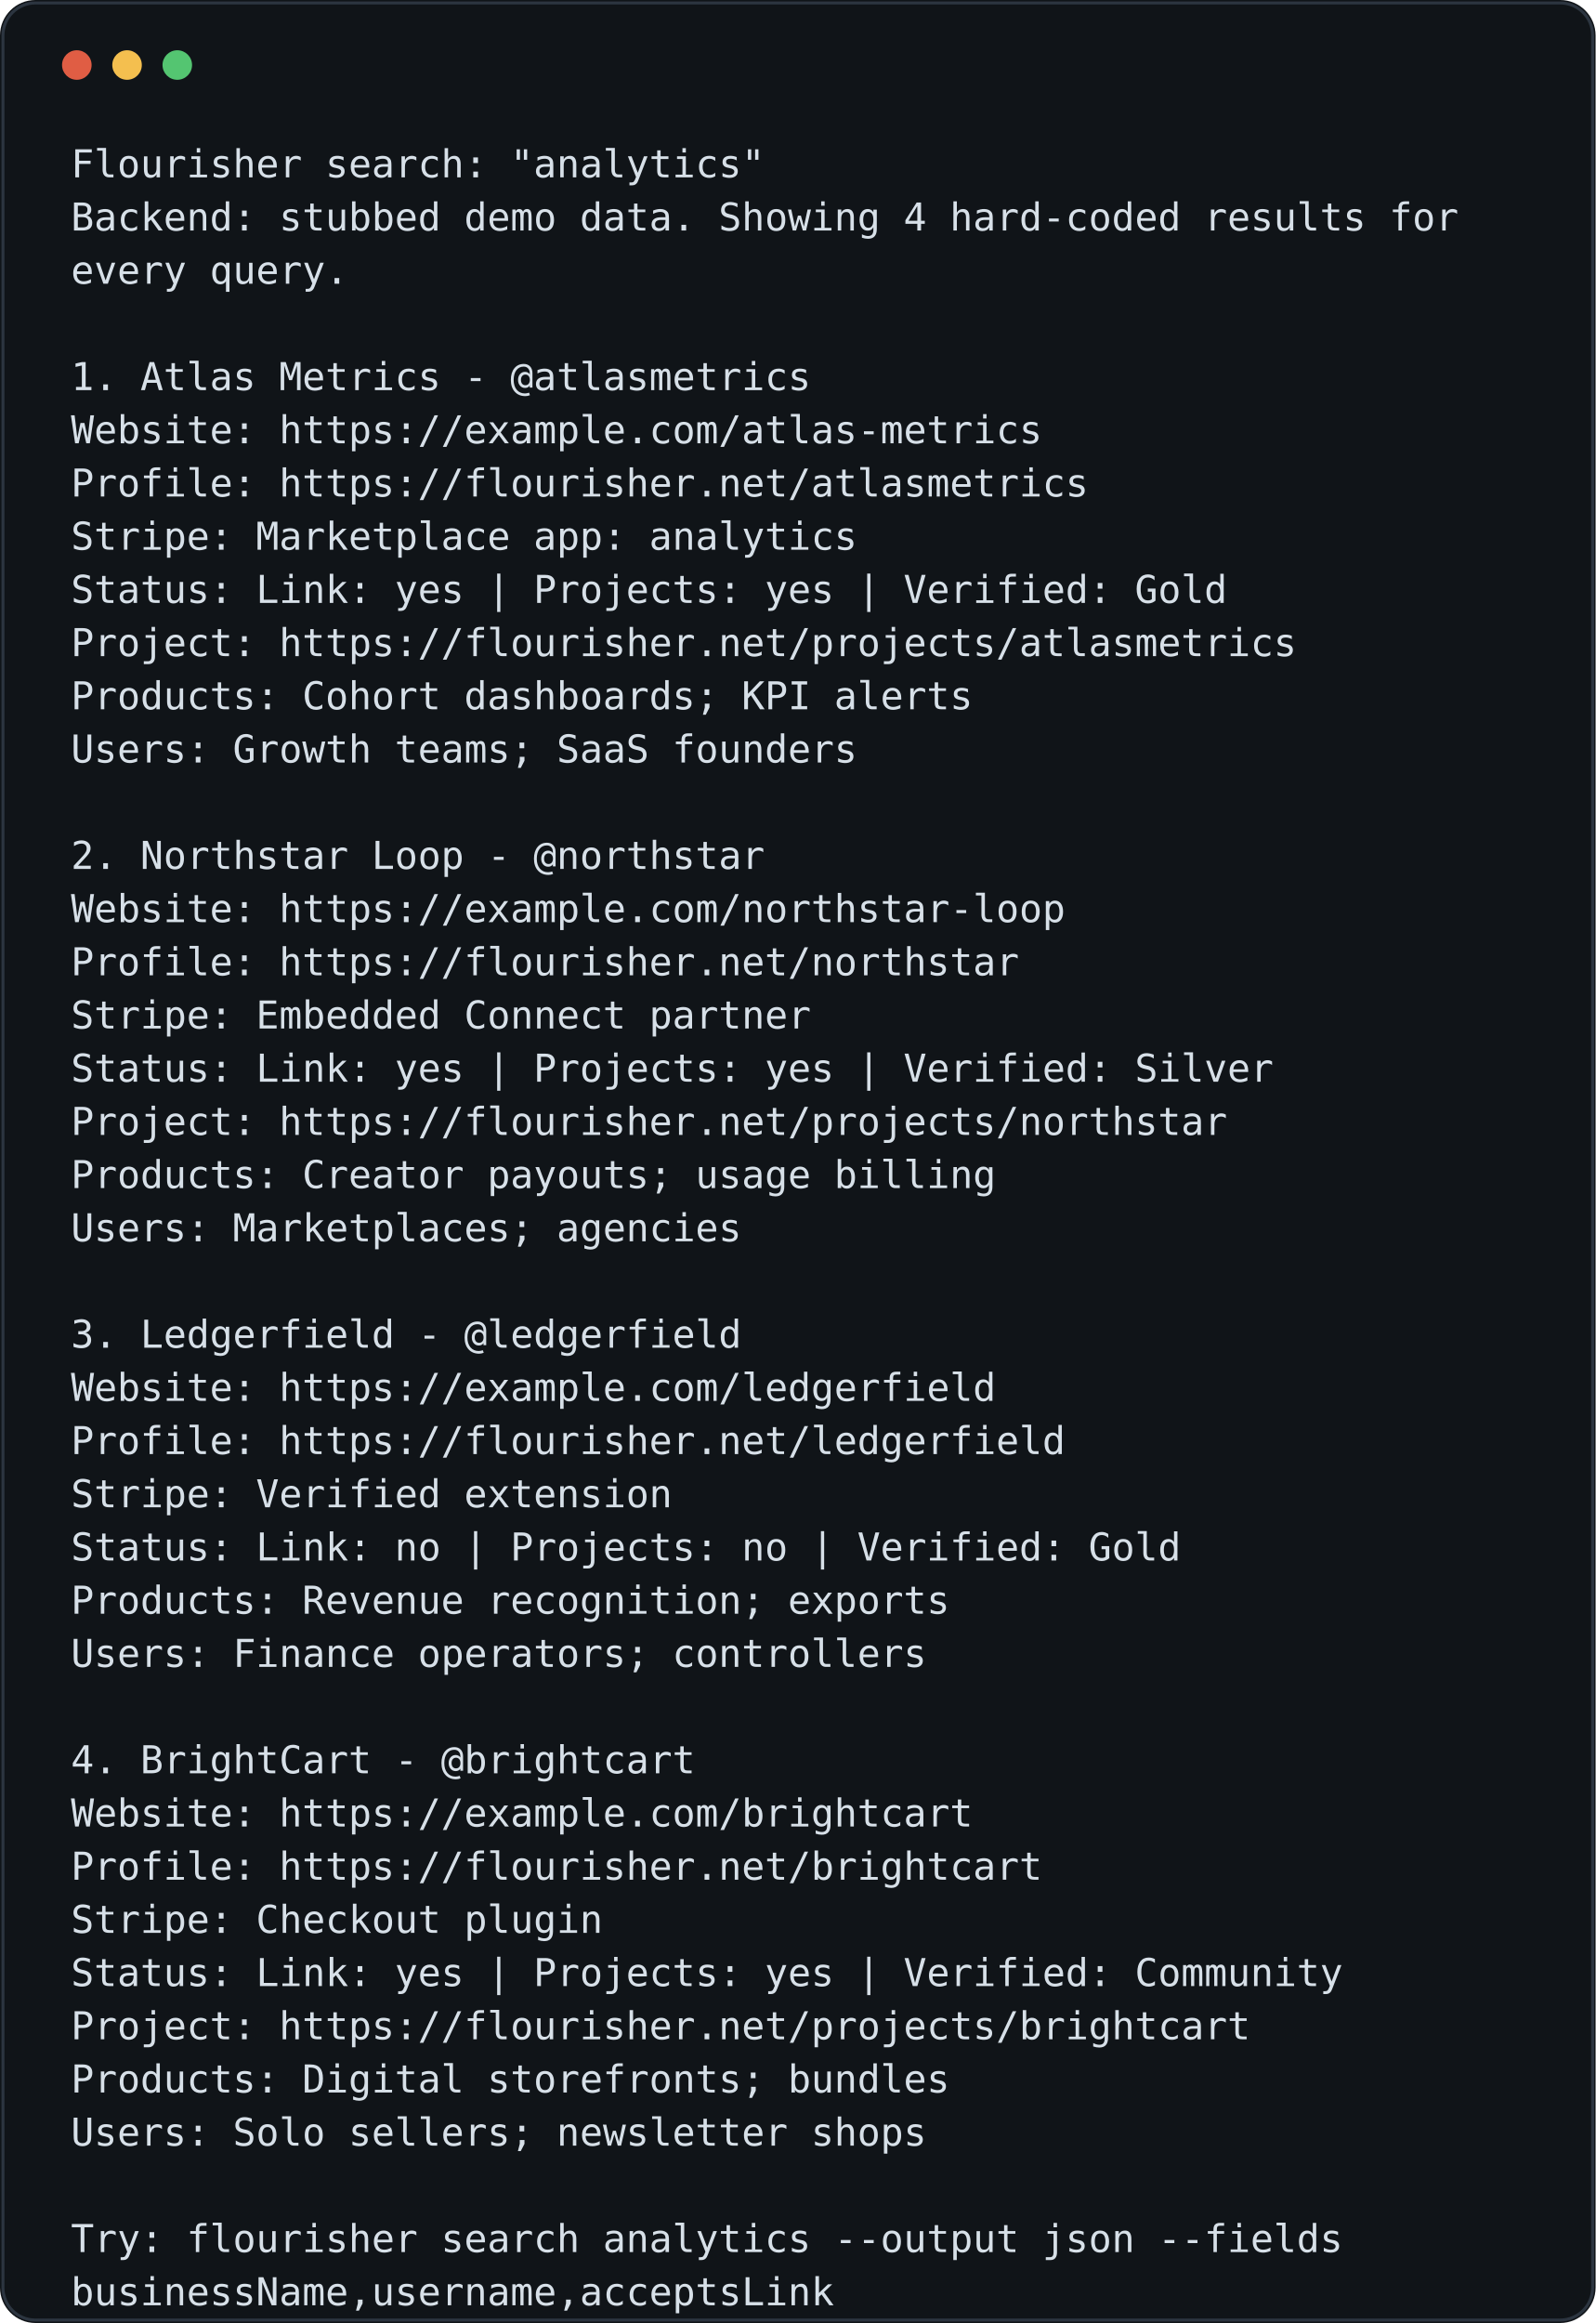
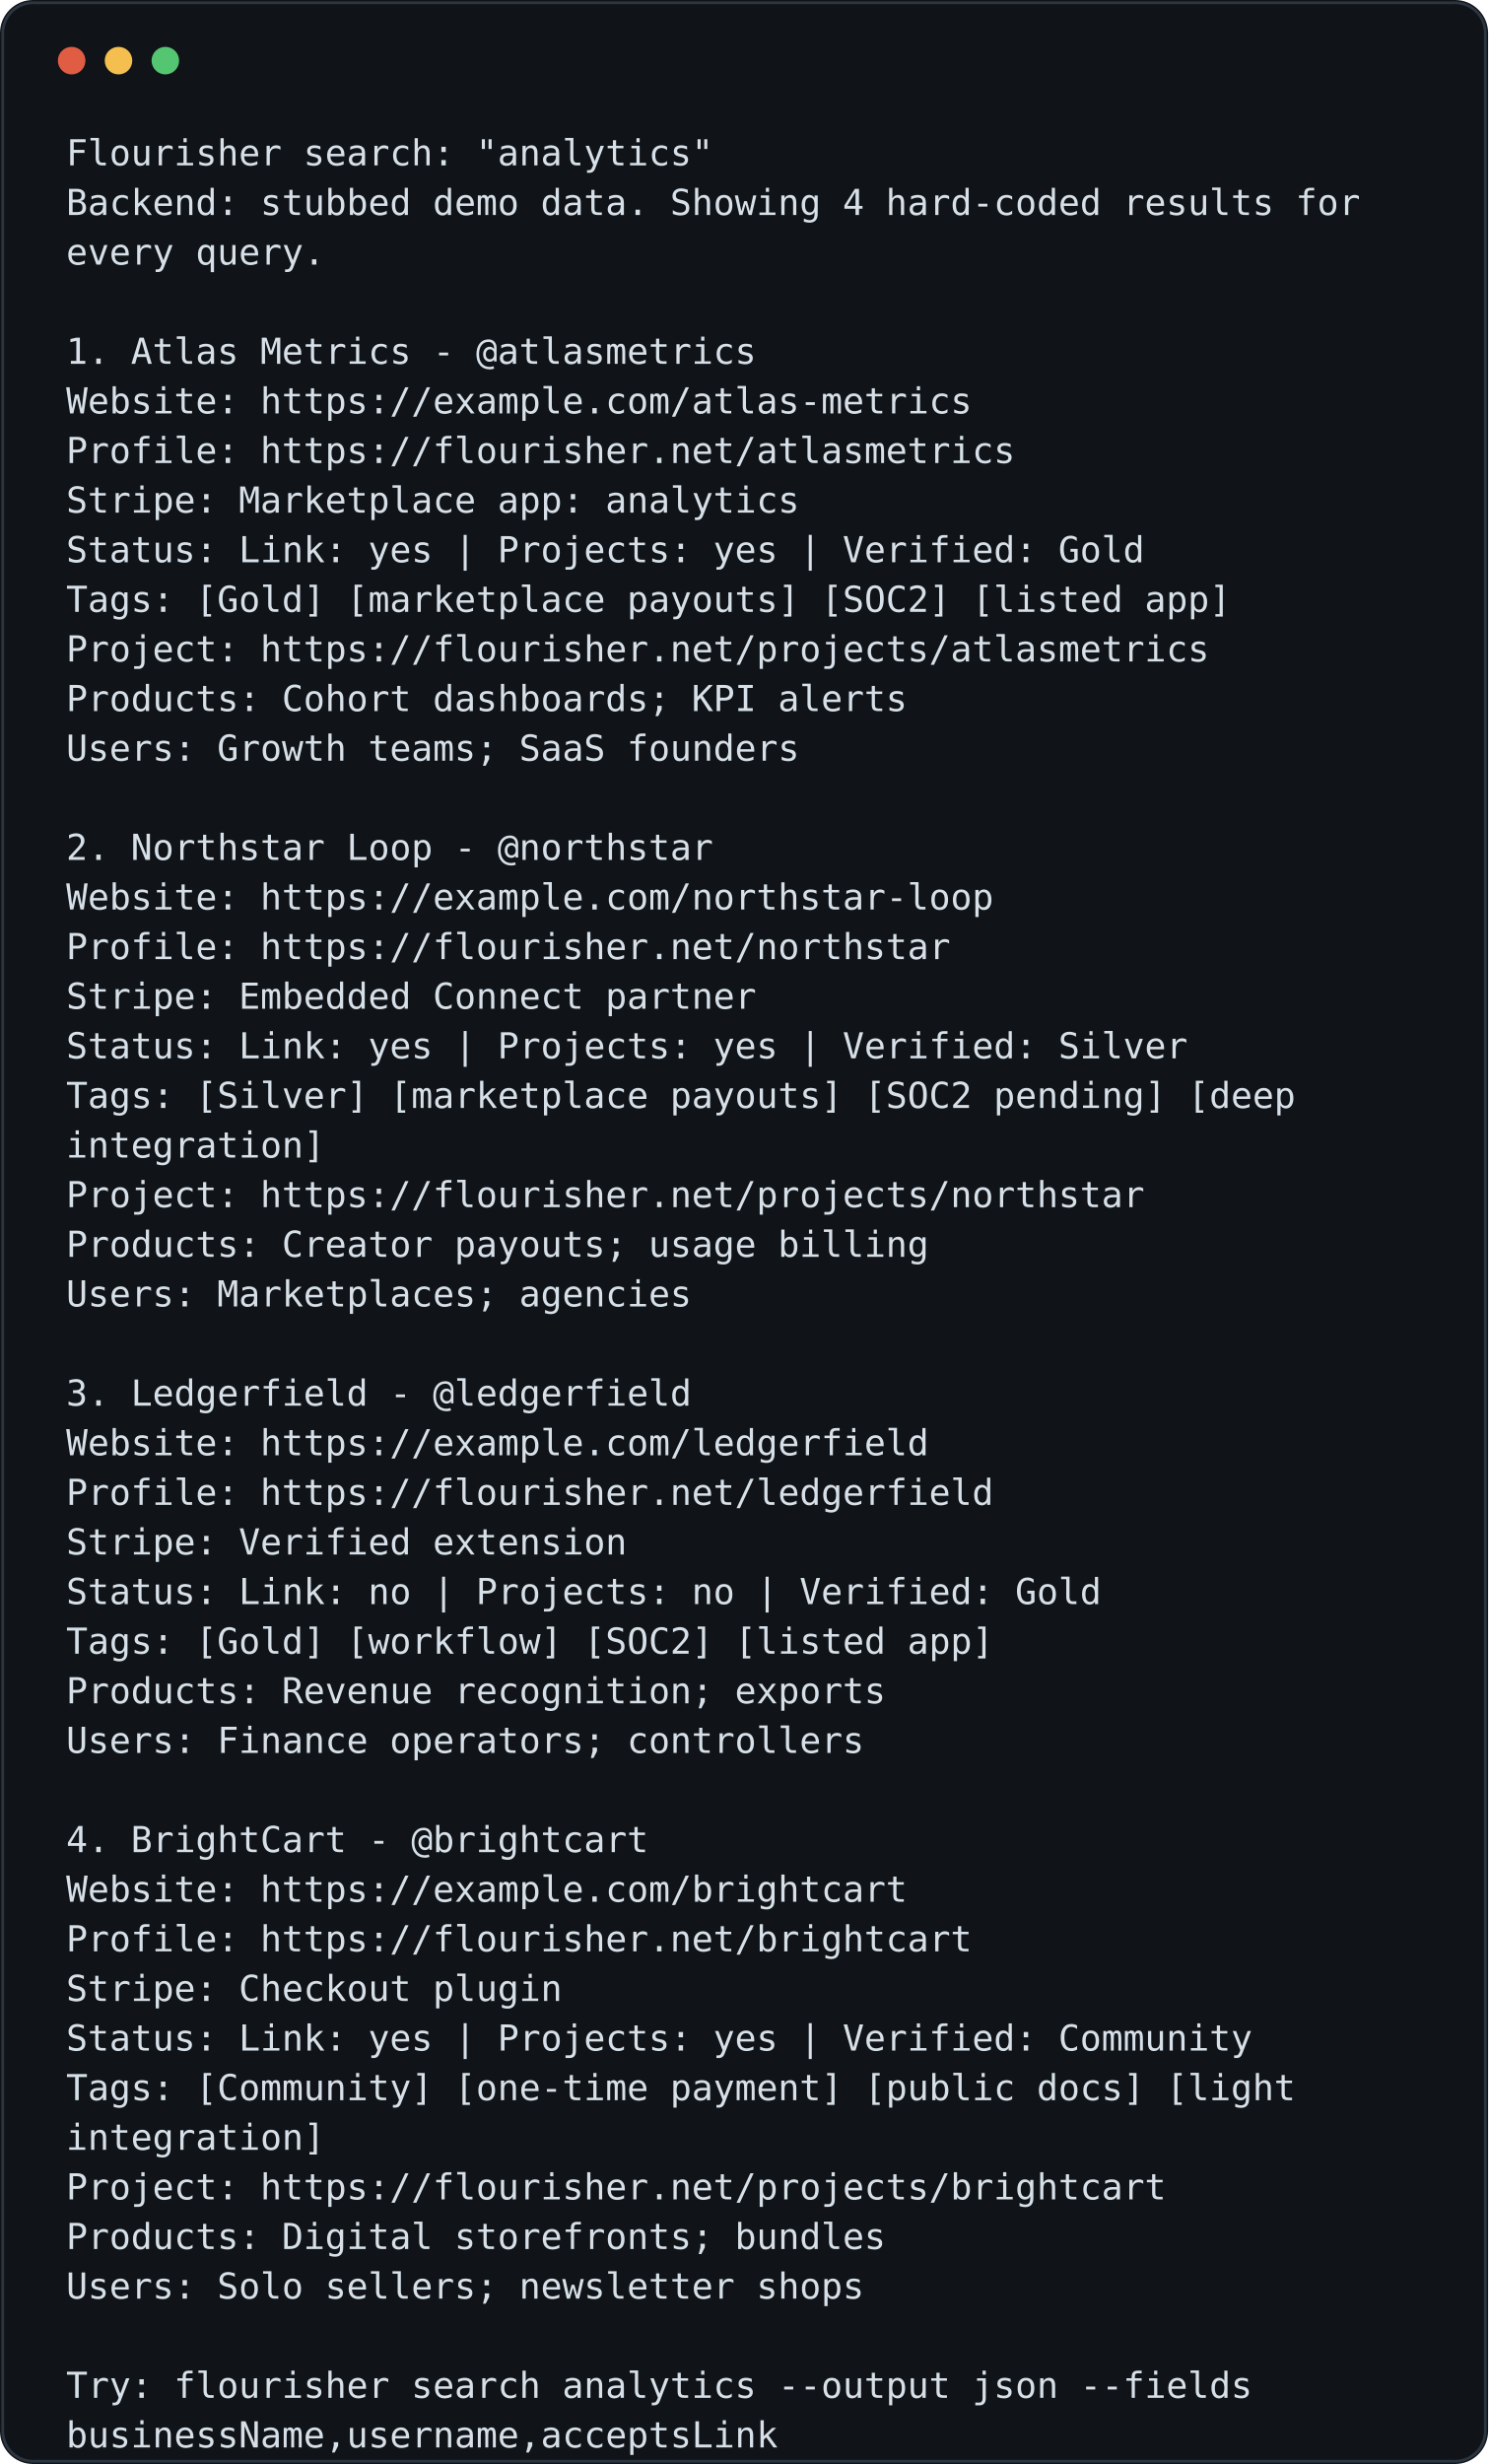
- <svg xmlns="http://www.w3.org/2000/svg" width="540" height="786" viewBox="0 0 540 786">
+ <svg xmlns="http://www.w3.org/2000/svg" width="540" height="894" viewBox="0 0 540 894">
  <rect width="100%" height="100%" rx="12" fill="#101418" />
-   <rect x="1" y="1" width="538" height="784" rx="11" fill="none" stroke="#2c3540" />
+   <rect x="1" y="1" width="538" height="892" rx="11" fill="none" stroke="#2c3540" />
  <circle cx="26" cy="22" r="5" fill="#e05d44" />
  <circle cx="43" cy="22" r="5" fill="#f4bf4f" />
  <circle cx="60" cy="22" r="5" fill="#54c571" />
  <g transform="translate(0 22)" font-family="SFMono-Regular, Menlo, Consolas, monospace" font-size="13" fill="#d7e0e8">
    <text x="24" y="38">Flourisher search: "analytics"</text>
    <text x="24" y="56">Backend: stubbed demo data. Showing 4 hard-coded results for</text>
    <text x="24" y="74">every query.</text>
    <text x="24" y="92" />
    <text x="24" y="110">1. Atlas Metrics - @atlasmetrics</text>
    <text x="24" y="128">   Website: https://example.com/atlas-metrics</text>
    <text x="24" y="146">   Profile: https://flourisher.net/atlasmetrics</text>
    <text x="24" y="164">   Stripe: Marketplace app: analytics</text>
    <text x="24" y="182">   Status: Link: yes | Projects: yes | Verified: Gold</text>
-     <text x="24" y="200">   Project: https://flourisher.net/projects/atlasmetrics</text>
-     <text x="24" y="218">   Products: Cohort dashboards; KPI alerts</text>
-     <text x="24" y="236">   Users: Growth teams; SaaS founders</text>
-     <text x="24" y="254" />
-     <text x="24" y="272">2. Northstar Loop - @northstar</text>
-     <text x="24" y="290">   Website: https://example.com/northstar-loop</text>
-     <text x="24" y="308">   Profile: https://flourisher.net/northstar</text>
-     <text x="24" y="326">   Stripe: Embedded Connect partner</text>
-     <text x="24" y="344">   Status: Link: yes | Projects: yes | Verified: Silver</text>
-     <text x="24" y="362">   Project: https://flourisher.net/projects/northstar</text>
-     <text x="24" y="380">   Products: Creator payouts; usage billing</text>
-     <text x="24" y="398">   Users: Marketplaces; agencies</text>
-     <text x="24" y="416" />
-     <text x="24" y="434">3. Ledgerfield - @ledgerfield</text>
-     <text x="24" y="452">   Website: https://example.com/ledgerfield</text>
-     <text x="24" y="470">   Profile: https://flourisher.net/ledgerfield</text>
-     <text x="24" y="488">   Stripe: Verified extension</text>
-     <text x="24" y="506">   Status: Link: no | Projects: no | Verified: Gold</text>
-     <text x="24" y="524">   Products: Revenue recognition; exports</text>
-     <text x="24" y="542">   Users: Finance operators; controllers</text>
-     <text x="24" y="560" />
-     <text x="24" y="578">4. BrightCart - @brightcart</text>
-     <text x="24" y="596">   Website: https://example.com/brightcart</text>
-     <text x="24" y="614">   Profile: https://flourisher.net/brightcart</text>
-     <text x="24" y="632">   Stripe: Checkout plugin</text>
-     <text x="24" y="650">   Status: Link: yes | Projects: yes | Verified: Community</text>
-     <text x="24" y="668">   Project: https://flourisher.net/projects/brightcart</text>
-     <text x="24" y="686">   Products: Digital storefronts; bundles</text>
-     <text x="24" y="704">   Users: Solo sellers; newsletter shops</text>
-     <text x="24" y="722" />
-     <text x="24" y="740">Try: flourisher search analytics --output json --fields</text>
-     <text x="24" y="758">businessName,username,acceptsLink</text>
+     <text x="24" y="200">   Tags: [Gold] [marketplace payouts] [SOC2] [listed app]</text>
+     <text x="24" y="218">   Project: https://flourisher.net/projects/atlasmetrics</text>
+     <text x="24" y="236">   Products: Cohort dashboards; KPI alerts</text>
+     <text x="24" y="254">   Users: Growth teams; SaaS founders</text>
+     <text x="24" y="272" />
+     <text x="24" y="290">2. Northstar Loop - @northstar</text>
+     <text x="24" y="308">   Website: https://example.com/northstar-loop</text>
+     <text x="24" y="326">   Profile: https://flourisher.net/northstar</text>
+     <text x="24" y="344">   Stripe: Embedded Connect partner</text>
+     <text x="24" y="362">   Status: Link: yes | Projects: yes | Verified: Silver</text>
+     <text x="24" y="380">   Tags: [Silver] [marketplace payouts] [SOC2 pending] [deep</text>
+     <text x="24" y="398">         integration]</text>
+     <text x="24" y="416">   Project: https://flourisher.net/projects/northstar</text>
+     <text x="24" y="434">   Products: Creator payouts; usage billing</text>
+     <text x="24" y="452">   Users: Marketplaces; agencies</text>
+     <text x="24" y="470" />
+     <text x="24" y="488">3. Ledgerfield - @ledgerfield</text>
+     <text x="24" y="506">   Website: https://example.com/ledgerfield</text>
+     <text x="24" y="524">   Profile: https://flourisher.net/ledgerfield</text>
+     <text x="24" y="542">   Stripe: Verified extension</text>
+     <text x="24" y="560">   Status: Link: no | Projects: no | Verified: Gold</text>
+     <text x="24" y="578">   Tags: [Gold] [workflow] [SOC2] [listed app]</text>
+     <text x="24" y="596">   Products: Revenue recognition; exports</text>
+     <text x="24" y="614">   Users: Finance operators; controllers</text>
+     <text x="24" y="632" />
+     <text x="24" y="650">4. BrightCart - @brightcart</text>
+     <text x="24" y="668">   Website: https://example.com/brightcart</text>
+     <text x="24" y="686">   Profile: https://flourisher.net/brightcart</text>
+     <text x="24" y="704">   Stripe: Checkout plugin</text>
+     <text x="24" y="722">   Status: Link: yes | Projects: yes | Verified: Community</text>
+     <text x="24" y="740">   Tags: [Community] [one-time payment] [public docs] [light</text>
+     <text x="24" y="758">         integration]</text>
+     <text x="24" y="776">   Project: https://flourisher.net/projects/brightcart</text>
+     <text x="24" y="794">   Products: Digital storefronts; bundles</text>
+     <text x="24" y="812">   Users: Solo sellers; newsletter shops</text>
+     <text x="24" y="830" />
+     <text x="24" y="848">Try: flourisher search analytics --output json --fields</text>
+     <text x="24" y="866">businessName,username,acceptsLink</text>
  </g>
</svg>
